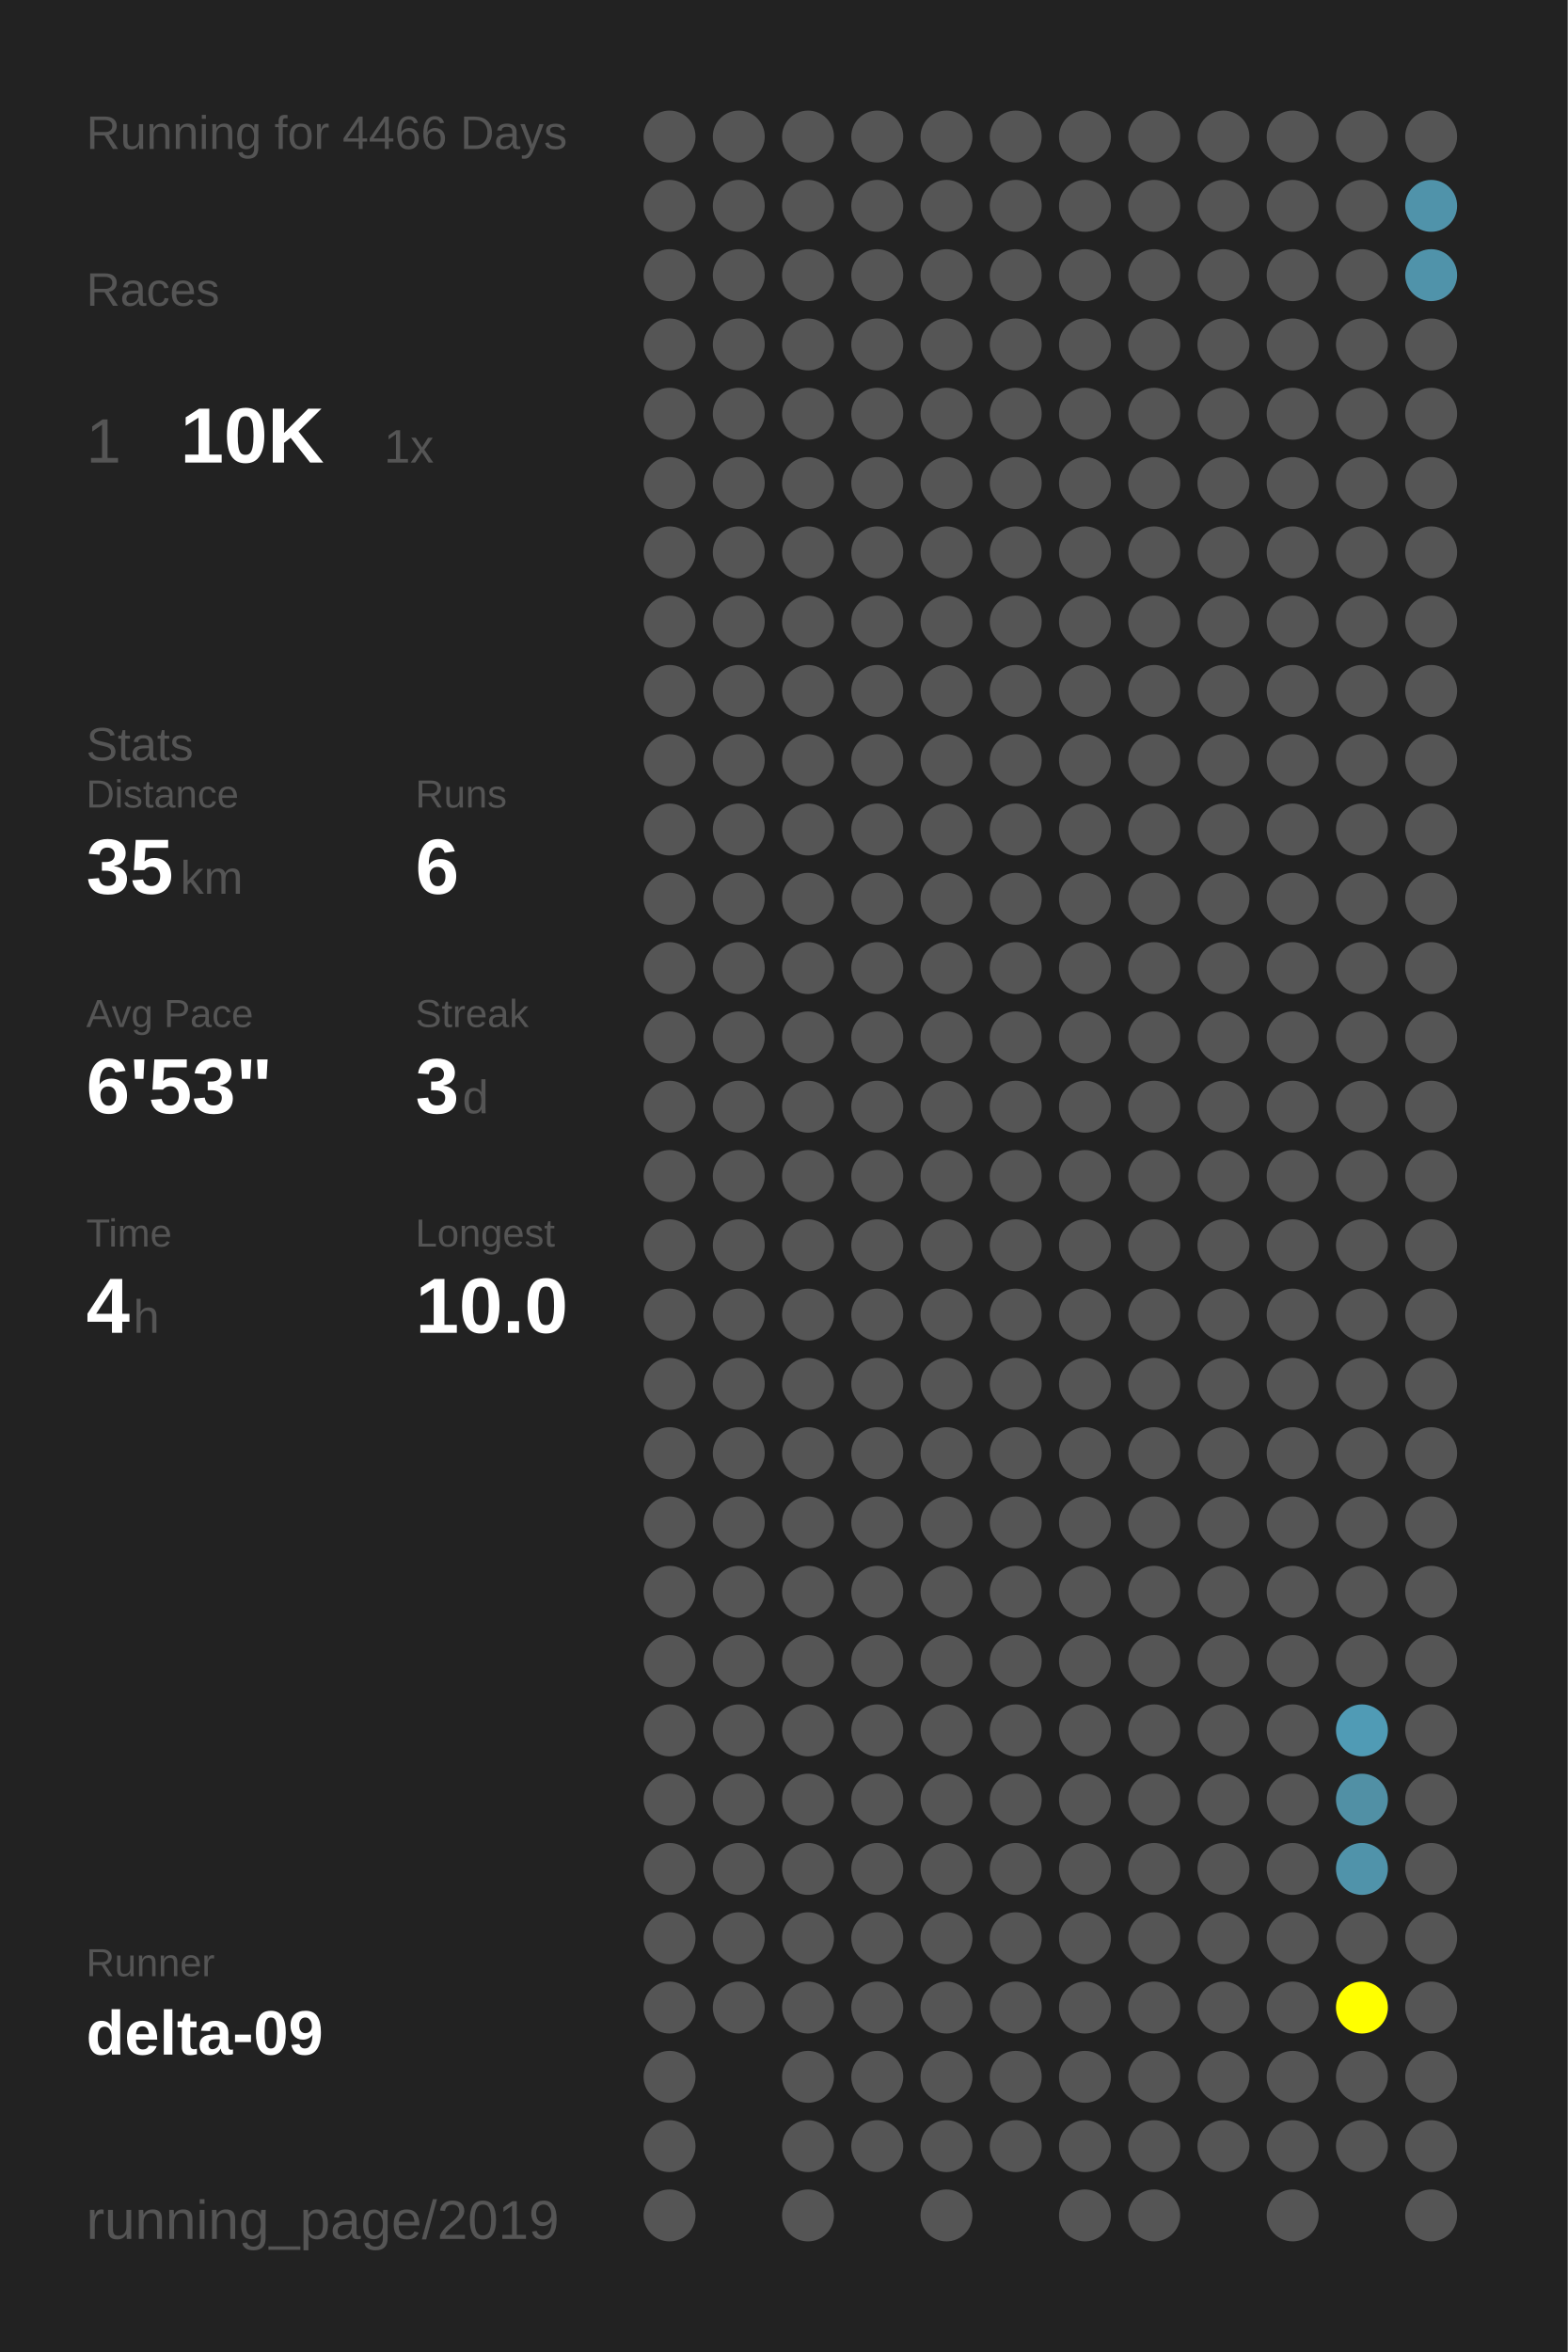
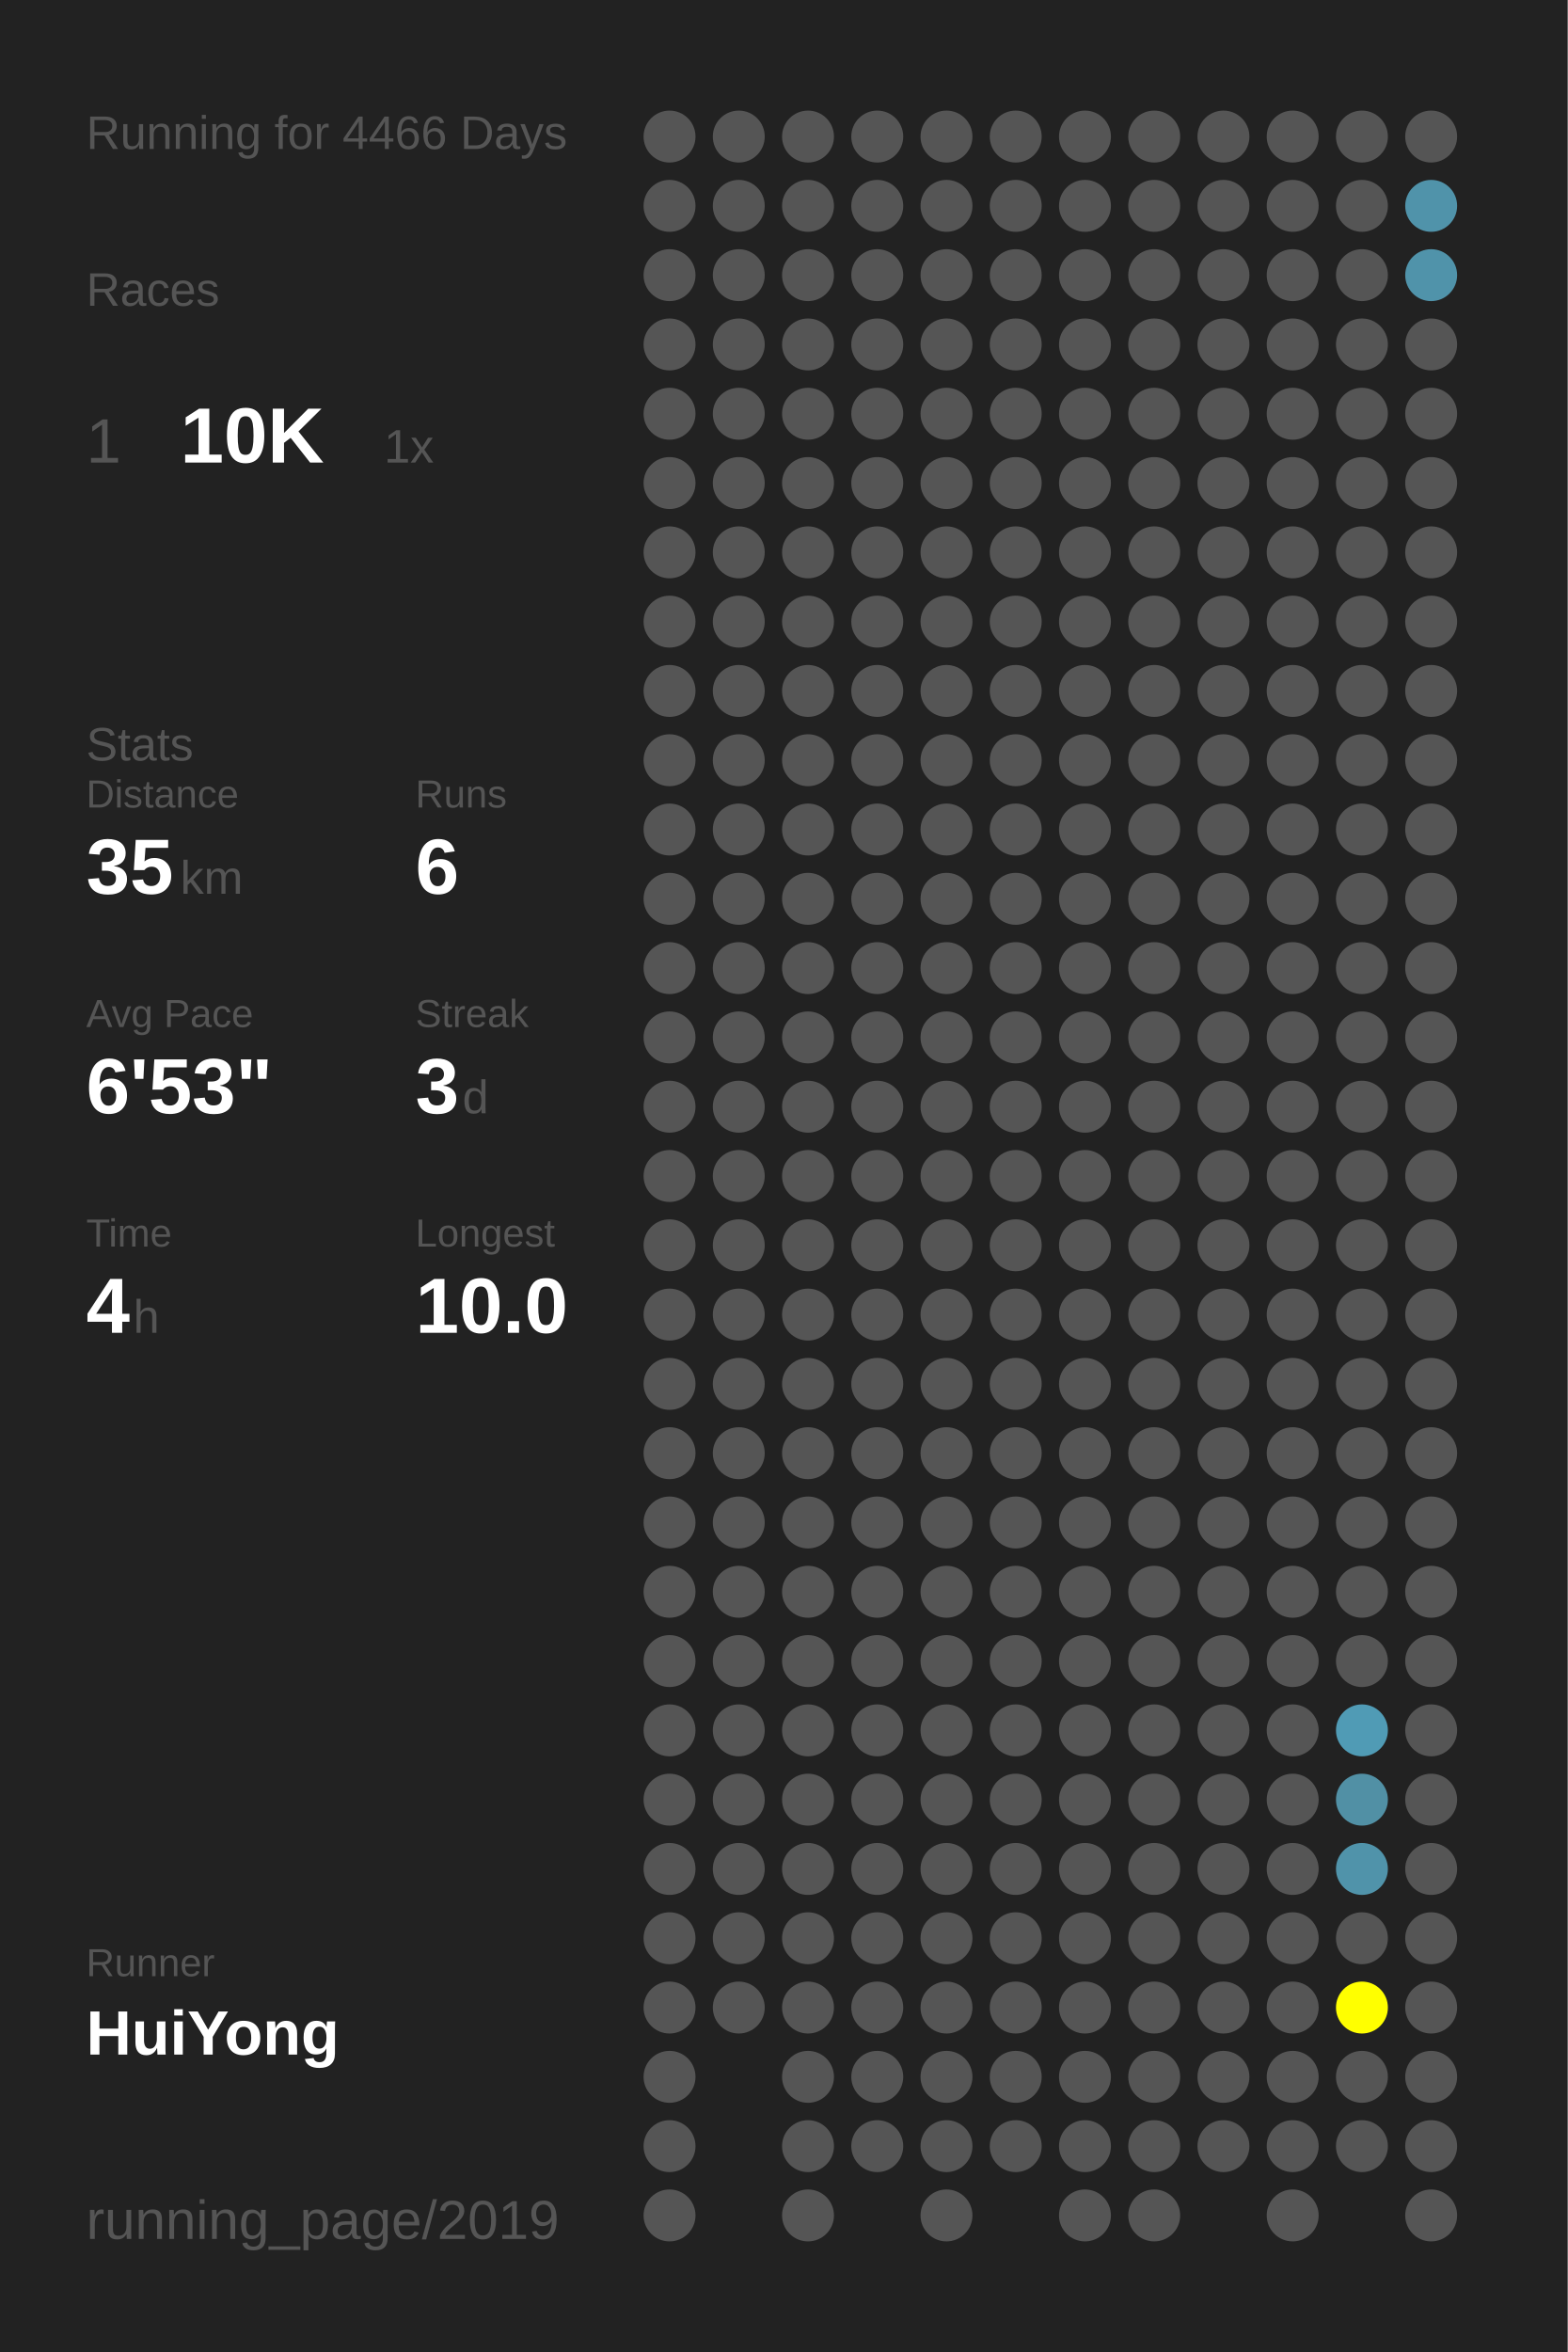
<svg xmlns="http://www.w3.org/2000/svg" baseProfile="full" height="300mm" version="1.1" viewBox="0,0,200,300" width="200mm">
  <defs />
  <rect fill="#222222" height="300" width="200" x="0" y="0" />
  <text fill="#555555" style="font-size:6px; font-family:Arial;" x="11" y="19">Running for 4466 Days</text>
  <text fill="#555555" style="font-size:6px; font-family:Arial;" x="11" y="39">Races</text>
  <text fill="#555555" style="font-size:8px; font-family:Arial;" x="11" y="59">1</text>
  <text fill="#FFFFFF" style="font-size:10px; font-family:Arial; font-weight:bold;" x="23" y="59">10K</text>
  <text fill="#555555" style="font-size:6px; font-family:Arial;" x="49" y="59">1x</text>
  <text fill="#555555" style="font-size:6px; font-family:Arial;" x="11" y="97">Stats</text>
  <text fill="#555555" style="font-size:5px; font-family:Arial;" x="11" y="103">Distance</text>
  <text fill="#FFFFFF" style="font-size:10px; font-family:Arial; font-weight:bold;" x="11" y="114">35</text>
  <text fill="#555555" style="font-size:6px; font-family:Arial;" x="23" y="114">km</text>
  <text fill="#555555" style="font-size:5px; font-family:Arial;" x="53" y="103">Runs</text>
  <text fill="#FFFFFF" style="font-size:10px; font-family:Arial; font-weight:bold;" x="53" y="114">6</text>
  <text fill="#555555" style="font-size:5px; font-family:Arial;" x="11" y="131">Avg Pace</text>
  <text fill="#FFFFFF" style="font-size:10px; font-family:Arial; font-weight:bold;" x="11" y="142">6'53"</text>
  <text fill="#555555" style="font-size:5px; font-family:Arial;" x="53" y="131">Streak</text>
  <text fill="#FFFFFF" style="font-size:10px; font-family:Arial; font-weight:bold;" x="53" y="142">3</text>
  <text fill="#555555" style="font-size:6px; font-family:Arial;" x="59" y="142">d</text>
  <text fill="#555555" style="font-size:5px; font-family:Arial;" x="11" y="159">Time</text>
  <text fill="#FFFFFF" style="font-size:10px; font-family:Arial; font-weight:bold;" x="11" y="170">4</text>
  <text fill="#555555" style="font-size:6px; font-family:Arial;" x="17" y="170">h</text>
  <text fill="#555555" style="font-size:5px; font-family:Arial;" x="53" y="159">Longest</text>
  <text fill="#FFFFFF" style="font-size:10px; font-family:Arial; font-weight:bold;" x="53" y="170">10.0</text>
  <text fill="#555555" style="font-size:5px; font-family:Arial;" x="11" y="252.065">Runner</text>
-   <text fill="#FFFFFF" style="font-size:8px; font-family:Arial; font-weight:bold;" x="11" y="262.065">delta-09</text>
+   <text fill="#FFFFFF" style="font-size:8px; font-family:Arial; font-weight:bold;" x="11" y="262.065">HuiYong</text>
  <text fill="#555555" style="font-size:7px; font-family:Arial;" x="11" y="285.581">running_page/2019</text>
  <circle cx="85.417" cy="17.419" fill="#555555" r="3.312" />
  <circle cx="85.417" cy="26.258" fill="#555555" r="3.312" />
  <circle cx="85.417" cy="35.097" fill="#555555" r="3.312" />
  <circle cx="85.417" cy="43.935" fill="#555555" r="3.312" />
  <circle cx="85.417" cy="52.774" fill="#555555" r="3.312" />
  <circle cx="85.417" cy="61.613" fill="#555555" r="3.312" />
  <circle cx="85.417" cy="70.452" fill="#555555" r="3.312" />
  <circle cx="85.417" cy="79.29" fill="#555555" r="3.312" />
  <circle cx="85.417" cy="88.129" fill="#555555" r="3.312" />
  <circle cx="85.417" cy="96.968" fill="#555555" r="3.312" />
  <circle cx="85.417" cy="105.806" fill="#555555" r="3.312" />
  <circle cx="85.417" cy="114.645" fill="#555555" r="3.312" />
  <circle cx="85.417" cy="123.484" fill="#555555" r="3.312" />
  <circle cx="85.417" cy="132.323" fill="#555555" r="3.312" />
  <circle cx="85.417" cy="141.161" fill="#555555" r="3.312" />
  <circle cx="85.417" cy="150" fill="#555555" r="3.312" />
  <circle cx="85.417" cy="158.839" fill="#555555" r="3.312" />
  <circle cx="85.417" cy="167.677" fill="#555555" r="3.312" />
  <circle cx="85.417" cy="176.516" fill="#555555" r="3.312" />
  <circle cx="85.417" cy="185.355" fill="#555555" r="3.312" />
  <circle cx="85.417" cy="194.194" fill="#555555" r="3.312" />
  <circle cx="85.417" cy="203.032" fill="#555555" r="3.312" />
  <circle cx="85.417" cy="211.871" fill="#555555" r="3.312" />
  <circle cx="85.417" cy="220.71" fill="#555555" r="3.312" />
  <circle cx="85.417" cy="229.548" fill="#555555" r="3.312" />
  <circle cx="85.417" cy="238.387" fill="#555555" r="3.312" />
  <circle cx="85.417" cy="247.226" fill="#555555" r="3.312" />
  <circle cx="85.417" cy="256.065" fill="#555555" r="3.312" />
  <circle cx="85.417" cy="264.903" fill="#555555" r="3.312" />
  <circle cx="85.417" cy="273.742" fill="#555555" r="3.312" />
  <circle cx="85.417" cy="282.581" fill="#555555" r="3.312" />
  <circle cx="94.25" cy="17.419" fill="#555555" r="3.312" />
  <circle cx="94.25" cy="26.258" fill="#555555" r="3.312" />
  <circle cx="94.25" cy="35.097" fill="#555555" r="3.312" />
  <circle cx="94.25" cy="43.935" fill="#555555" r="3.312" />
  <circle cx="94.25" cy="52.774" fill="#555555" r="3.312" />
  <circle cx="94.25" cy="61.613" fill="#555555" r="3.312" />
  <circle cx="94.25" cy="70.452" fill="#555555" r="3.312" />
  <circle cx="94.25" cy="79.29" fill="#555555" r="3.312" />
  <circle cx="94.25" cy="88.129" fill="#555555" r="3.312" />
  <circle cx="94.25" cy="96.968" fill="#555555" r="3.312" />
  <circle cx="94.25" cy="105.806" fill="#555555" r="3.312" />
  <circle cx="94.25" cy="114.645" fill="#555555" r="3.312" />
  <circle cx="94.25" cy="123.484" fill="#555555" r="3.312" />
  <circle cx="94.25" cy="132.323" fill="#555555" r="3.312" />
  <circle cx="94.25" cy="141.161" fill="#555555" r="3.312" />
  <circle cx="94.25" cy="150" fill="#555555" r="3.312" />
  <circle cx="94.25" cy="158.839" fill="#555555" r="3.312" />
  <circle cx="94.25" cy="167.677" fill="#555555" r="3.312" />
  <circle cx="94.25" cy="176.516" fill="#555555" r="3.312" />
  <circle cx="94.25" cy="185.355" fill="#555555" r="3.312" />
  <circle cx="94.25" cy="194.194" fill="#555555" r="3.312" />
  <circle cx="94.25" cy="203.032" fill="#555555" r="3.312" />
  <circle cx="94.25" cy="211.871" fill="#555555" r="3.312" />
  <circle cx="94.25" cy="220.71" fill="#555555" r="3.312" />
  <circle cx="94.25" cy="229.548" fill="#555555" r="3.312" />
  <circle cx="94.25" cy="238.387" fill="#555555" r="3.312" />
  <circle cx="94.25" cy="247.226" fill="#555555" r="3.312" />
  <circle cx="94.25" cy="256.065" fill="#555555" r="3.312" />
  <circle cx="103.083" cy="17.419" fill="#555555" r="3.312" />
  <circle cx="103.083" cy="26.258" fill="#555555" r="3.312" />
  <circle cx="103.083" cy="35.097" fill="#555555" r="3.312" />
  <circle cx="103.083" cy="43.935" fill="#555555" r="3.312" />
  <circle cx="103.083" cy="52.774" fill="#555555" r="3.312" />
  <circle cx="103.083" cy="61.613" fill="#555555" r="3.312" />
  <circle cx="103.083" cy="70.452" fill="#555555" r="3.312" />
  <circle cx="103.083" cy="79.29" fill="#555555" r="3.312" />
  <circle cx="103.083" cy="88.129" fill="#555555" r="3.312" />
  <circle cx="103.083" cy="96.968" fill="#555555" r="3.312" />
  <circle cx="103.083" cy="105.806" fill="#555555" r="3.312" />
  <circle cx="103.083" cy="114.645" fill="#555555" r="3.312" />
  <circle cx="103.083" cy="123.484" fill="#555555" r="3.312" />
  <circle cx="103.083" cy="132.323" fill="#555555" r="3.312" />
  <circle cx="103.083" cy="141.161" fill="#555555" r="3.312" />
  <circle cx="103.083" cy="150" fill="#555555" r="3.312" />
  <circle cx="103.083" cy="158.839" fill="#555555" r="3.312" />
  <circle cx="103.083" cy="167.677" fill="#555555" r="3.312" />
  <circle cx="103.083" cy="176.516" fill="#555555" r="3.312" />
  <circle cx="103.083" cy="185.355" fill="#555555" r="3.312" />
  <circle cx="103.083" cy="194.194" fill="#555555" r="3.312" />
  <circle cx="103.083" cy="203.032" fill="#555555" r="3.312" />
  <circle cx="103.083" cy="211.871" fill="#555555" r="3.312" />
  <circle cx="103.083" cy="220.71" fill="#555555" r="3.312" />
  <circle cx="103.083" cy="229.548" fill="#555555" r="3.312" />
  <circle cx="103.083" cy="238.387" fill="#555555" r="3.312" />
  <circle cx="103.083" cy="247.226" fill="#555555" r="3.312" />
  <circle cx="103.083" cy="256.065" fill="#555555" r="3.312" />
  <circle cx="103.083" cy="264.903" fill="#555555" r="3.312" />
  <circle cx="103.083" cy="273.742" fill="#555555" r="3.312" />
  <circle cx="103.083" cy="282.581" fill="#555555" r="3.312" />
  <circle cx="111.917" cy="17.419" fill="#555555" r="3.312" />
  <circle cx="111.917" cy="26.258" fill="#555555" r="3.312" />
  <circle cx="111.917" cy="35.097" fill="#555555" r="3.312" />
  <circle cx="111.917" cy="43.935" fill="#555555" r="3.312" />
  <circle cx="111.917" cy="52.774" fill="#555555" r="3.312" />
  <circle cx="111.917" cy="61.613" fill="#555555" r="3.312" />
  <circle cx="111.917" cy="70.452" fill="#555555" r="3.312" />
  <circle cx="111.917" cy="79.29" fill="#555555" r="3.312" />
  <circle cx="111.917" cy="88.129" fill="#555555" r="3.312" />
  <circle cx="111.917" cy="96.968" fill="#555555" r="3.312" />
  <circle cx="111.917" cy="105.806" fill="#555555" r="3.312" />
  <circle cx="111.917" cy="114.645" fill="#555555" r="3.312" />
  <circle cx="111.917" cy="123.484" fill="#555555" r="3.312" />
  <circle cx="111.917" cy="132.323" fill="#555555" r="3.312" />
  <circle cx="111.917" cy="141.161" fill="#555555" r="3.312" />
  <circle cx="111.917" cy="150" fill="#555555" r="3.312" />
  <circle cx="111.917" cy="158.839" fill="#555555" r="3.312" />
  <circle cx="111.917" cy="167.677" fill="#555555" r="3.312" />
  <circle cx="111.917" cy="176.516" fill="#555555" r="3.312" />
  <circle cx="111.917" cy="185.355" fill="#555555" r="3.312" />
  <circle cx="111.917" cy="194.194" fill="#555555" r="3.312" />
  <circle cx="111.917" cy="203.032" fill="#555555" r="3.312" />
  <circle cx="111.917" cy="211.871" fill="#555555" r="3.312" />
  <circle cx="111.917" cy="220.71" fill="#555555" r="3.312" />
  <circle cx="111.917" cy="229.548" fill="#555555" r="3.312" />
  <circle cx="111.917" cy="238.387" fill="#555555" r="3.312" />
  <circle cx="111.917" cy="247.226" fill="#555555" r="3.312" />
  <circle cx="111.917" cy="256.065" fill="#555555" r="3.312" />
  <circle cx="111.917" cy="264.903" fill="#555555" r="3.312" />
  <circle cx="111.917" cy="273.742" fill="#555555" r="3.312" />
  <circle cx="120.75" cy="17.419" fill="#555555" r="3.312" />
  <circle cx="120.75" cy="26.258" fill="#555555" r="3.312" />
  <circle cx="120.75" cy="35.097" fill="#555555" r="3.312" />
  <circle cx="120.75" cy="43.935" fill="#555555" r="3.312" />
  <circle cx="120.75" cy="52.774" fill="#555555" r="3.312" />
  <circle cx="120.75" cy="61.613" fill="#555555" r="3.312" />
  <circle cx="120.75" cy="70.452" fill="#555555" r="3.312" />
  <circle cx="120.75" cy="79.29" fill="#555555" r="3.312" />
  <circle cx="120.75" cy="88.129" fill="#555555" r="3.312" />
  <circle cx="120.75" cy="96.968" fill="#555555" r="3.312" />
  <circle cx="120.75" cy="105.806" fill="#555555" r="3.312" />
  <circle cx="120.75" cy="114.645" fill="#555555" r="3.312" />
  <circle cx="120.75" cy="123.484" fill="#555555" r="3.312" />
  <circle cx="120.75" cy="132.323" fill="#555555" r="3.312" />
  <circle cx="120.75" cy="141.161" fill="#555555" r="3.312" />
  <circle cx="120.75" cy="150" fill="#555555" r="3.312" />
  <circle cx="120.75" cy="158.839" fill="#555555" r="3.312" />
  <circle cx="120.75" cy="167.677" fill="#555555" r="3.312" />
  <circle cx="120.75" cy="176.516" fill="#555555" r="3.312" />
  <circle cx="120.75" cy="185.355" fill="#555555" r="3.312" />
  <circle cx="120.75" cy="194.194" fill="#555555" r="3.312" />
  <circle cx="120.75" cy="203.032" fill="#555555" r="3.312" />
  <circle cx="120.75" cy="211.871" fill="#555555" r="3.312" />
  <circle cx="120.75" cy="220.71" fill="#555555" r="3.312" />
  <circle cx="120.75" cy="229.548" fill="#555555" r="3.312" />
  <circle cx="120.75" cy="238.387" fill="#555555" r="3.312" />
  <circle cx="120.75" cy="247.226" fill="#555555" r="3.312" />
  <circle cx="120.75" cy="256.065" fill="#555555" r="3.312" />
  <circle cx="120.75" cy="264.903" fill="#555555" r="3.312" />
  <circle cx="120.75" cy="273.742" fill="#555555" r="3.312" />
  <circle cx="120.75" cy="282.581" fill="#555555" r="3.312" />
  <circle cx="129.583" cy="17.419" fill="#555555" r="3.312" />
  <circle cx="129.583" cy="26.258" fill="#555555" r="3.312" />
  <circle cx="129.583" cy="35.097" fill="#555555" r="3.312" />
  <circle cx="129.583" cy="43.935" fill="#555555" r="3.312" />
  <circle cx="129.583" cy="52.774" fill="#555555" r="3.312" />
  <circle cx="129.583" cy="61.613" fill="#555555" r="3.312" />
  <circle cx="129.583" cy="70.452" fill="#555555" r="3.312" />
  <circle cx="129.583" cy="79.29" fill="#555555" r="3.312" />
  <circle cx="129.583" cy="88.129" fill="#555555" r="3.312" />
  <circle cx="129.583" cy="96.968" fill="#555555" r="3.312" />
  <circle cx="129.583" cy="105.806" fill="#555555" r="3.312" />
  <circle cx="129.583" cy="114.645" fill="#555555" r="3.312" />
  <circle cx="129.583" cy="123.484" fill="#555555" r="3.312" />
  <circle cx="129.583" cy="132.323" fill="#555555" r="3.312" />
  <circle cx="129.583" cy="141.161" fill="#555555" r="3.312" />
  <circle cx="129.583" cy="150" fill="#555555" r="3.312" />
  <circle cx="129.583" cy="158.839" fill="#555555" r="3.312" />
  <circle cx="129.583" cy="167.677" fill="#555555" r="3.312" />
  <circle cx="129.583" cy="176.516" fill="#555555" r="3.312" />
  <circle cx="129.583" cy="185.355" fill="#555555" r="3.312" />
  <circle cx="129.583" cy="194.194" fill="#555555" r="3.312" />
  <circle cx="129.583" cy="203.032" fill="#555555" r="3.312" />
  <circle cx="129.583" cy="211.871" fill="#555555" r="3.312" />
  <circle cx="129.583" cy="220.71" fill="#555555" r="3.312" />
  <circle cx="129.583" cy="229.548" fill="#555555" r="3.312" />
  <circle cx="129.583" cy="238.387" fill="#555555" r="3.312" />
  <circle cx="129.583" cy="247.226" fill="#555555" r="3.312" />
  <circle cx="129.583" cy="256.065" fill="#555555" r="3.312" />
  <circle cx="129.583" cy="264.903" fill="#555555" r="3.312" />
  <circle cx="129.583" cy="273.742" fill="#555555" r="3.312" />
  <circle cx="138.417" cy="17.419" fill="#555555" r="3.312" />
  <circle cx="138.417" cy="26.258" fill="#555555" r="3.312" />
  <circle cx="138.417" cy="35.097" fill="#555555" r="3.312" />
  <circle cx="138.417" cy="43.935" fill="#555555" r="3.312" />
  <circle cx="138.417" cy="52.774" fill="#555555" r="3.312" />
  <circle cx="138.417" cy="61.613" fill="#555555" r="3.312" />
  <circle cx="138.417" cy="70.452" fill="#555555" r="3.312" />
  <circle cx="138.417" cy="79.29" fill="#555555" r="3.312" />
  <circle cx="138.417" cy="88.129" fill="#555555" r="3.312" />
  <circle cx="138.417" cy="96.968" fill="#555555" r="3.312" />
  <circle cx="138.417" cy="105.806" fill="#555555" r="3.312" />
  <circle cx="138.417" cy="114.645" fill="#555555" r="3.312" />
  <circle cx="138.417" cy="123.484" fill="#555555" r="3.312" />
  <circle cx="138.417" cy="132.323" fill="#555555" r="3.312" />
  <circle cx="138.417" cy="141.161" fill="#555555" r="3.312" />
  <circle cx="138.417" cy="150" fill="#555555" r="3.312" />
  <circle cx="138.417" cy="158.839" fill="#555555" r="3.312" />
  <circle cx="138.417" cy="167.677" fill="#555555" r="3.312" />
  <circle cx="138.417" cy="176.516" fill="#555555" r="3.312" />
  <circle cx="138.417" cy="185.355" fill="#555555" r="3.312" />
  <circle cx="138.417" cy="194.194" fill="#555555" r="3.312" />
  <circle cx="138.417" cy="203.032" fill="#555555" r="3.312" />
  <circle cx="138.417" cy="211.871" fill="#555555" r="3.312" />
  <circle cx="138.417" cy="220.71" fill="#555555" r="3.312" />
  <circle cx="138.417" cy="229.548" fill="#555555" r="3.312" />
  <circle cx="138.417" cy="238.387" fill="#555555" r="3.312" />
  <circle cx="138.417" cy="247.226" fill="#555555" r="3.312" />
  <circle cx="138.417" cy="256.065" fill="#555555" r="3.312" />
  <circle cx="138.417" cy="264.903" fill="#555555" r="3.312" />
  <circle cx="138.417" cy="273.742" fill="#555555" r="3.312" />
  <circle cx="138.417" cy="282.581" fill="#555555" r="3.312" />
  <circle cx="147.25" cy="17.419" fill="#555555" r="3.312" />
  <circle cx="147.25" cy="26.258" fill="#555555" r="3.312" />
  <circle cx="147.25" cy="35.097" fill="#555555" r="3.312" />
  <circle cx="147.25" cy="43.935" fill="#555555" r="3.312" />
  <circle cx="147.25" cy="52.774" fill="#555555" r="3.312" />
  <circle cx="147.25" cy="61.613" fill="#555555" r="3.312" />
  <circle cx="147.25" cy="70.452" fill="#555555" r="3.312" />
  <circle cx="147.25" cy="79.29" fill="#555555" r="3.312" />
  <circle cx="147.25" cy="88.129" fill="#555555" r="3.312" />
  <circle cx="147.25" cy="96.968" fill="#555555" r="3.312" />
  <circle cx="147.25" cy="105.806" fill="#555555" r="3.312" />
  <circle cx="147.25" cy="114.645" fill="#555555" r="3.312" />
  <circle cx="147.25" cy="123.484" fill="#555555" r="3.312" />
  <circle cx="147.25" cy="132.323" fill="#555555" r="3.312" />
  <circle cx="147.25" cy="141.161" fill="#555555" r="3.312" />
  <circle cx="147.25" cy="150" fill="#555555" r="3.312" />
  <circle cx="147.25" cy="158.839" fill="#555555" r="3.312" />
  <circle cx="147.25" cy="167.677" fill="#555555" r="3.312" />
  <circle cx="147.25" cy="176.516" fill="#555555" r="3.312" />
  <circle cx="147.25" cy="185.355" fill="#555555" r="3.312" />
  <circle cx="147.25" cy="194.194" fill="#555555" r="3.312" />
  <circle cx="147.25" cy="203.032" fill="#555555" r="3.312" />
  <circle cx="147.25" cy="211.871" fill="#555555" r="3.312" />
  <circle cx="147.25" cy="220.71" fill="#555555" r="3.312" />
  <circle cx="147.25" cy="229.548" fill="#555555" r="3.312" />
  <circle cx="147.25" cy="238.387" fill="#555555" r="3.312" />
  <circle cx="147.25" cy="247.226" fill="#555555" r="3.312" />
  <circle cx="147.25" cy="256.065" fill="#555555" r="3.312" />
  <circle cx="147.25" cy="264.903" fill="#555555" r="3.312" />
  <circle cx="147.25" cy="273.742" fill="#555555" r="3.312" />
  <circle cx="147.25" cy="282.581" fill="#555555" r="3.312" />
  <circle cx="156.083" cy="17.419" fill="#555555" r="3.312" />
  <circle cx="156.083" cy="26.258" fill="#555555" r="3.312" />
  <circle cx="156.083" cy="35.097" fill="#555555" r="3.312" />
  <circle cx="156.083" cy="43.935" fill="#555555" r="3.312" />
  <circle cx="156.083" cy="52.774" fill="#555555" r="3.312" />
  <circle cx="156.083" cy="61.613" fill="#555555" r="3.312" />
  <circle cx="156.083" cy="70.452" fill="#555555" r="3.312" />
  <circle cx="156.083" cy="79.29" fill="#555555" r="3.312" />
  <circle cx="156.083" cy="88.129" fill="#555555" r="3.312" />
  <circle cx="156.083" cy="96.968" fill="#555555" r="3.312" />
  <circle cx="156.083" cy="105.806" fill="#555555" r="3.312" />
  <circle cx="156.083" cy="114.645" fill="#555555" r="3.312" />
  <circle cx="156.083" cy="123.484" fill="#555555" r="3.312" />
  <circle cx="156.083" cy="132.323" fill="#555555" r="3.312" />
  <circle cx="156.083" cy="141.161" fill="#555555" r="3.312" />
  <circle cx="156.083" cy="150" fill="#555555" r="3.312" />
  <circle cx="156.083" cy="158.839" fill="#555555" r="3.312" />
  <circle cx="156.083" cy="167.677" fill="#555555" r="3.312" />
  <circle cx="156.083" cy="176.516" fill="#555555" r="3.312" />
  <circle cx="156.083" cy="185.355" fill="#555555" r="3.312" />
  <circle cx="156.083" cy="194.194" fill="#555555" r="3.312" />
  <circle cx="156.083" cy="203.032" fill="#555555" r="3.312" />
  <circle cx="156.083" cy="211.871" fill="#555555" r="3.312" />
  <circle cx="156.083" cy="220.71" fill="#555555" r="3.312" />
  <circle cx="156.083" cy="229.548" fill="#555555" r="3.312" />
  <circle cx="156.083" cy="238.387" fill="#555555" r="3.312" />
  <circle cx="156.083" cy="247.226" fill="#555555" r="3.312" />
  <circle cx="156.083" cy="256.065" fill="#555555" r="3.312" />
  <circle cx="156.083" cy="264.903" fill="#555555" r="3.312" />
  <circle cx="156.083" cy="273.742" fill="#555555" r="3.312" />
  <circle cx="164.917" cy="17.419" fill="#555555" r="3.312" />
  <circle cx="164.917" cy="26.258" fill="#555555" r="3.312" />
  <circle cx="164.917" cy="35.097" fill="#555555" r="3.312" />
  <circle cx="164.917" cy="43.935" fill="#555555" r="3.312" />
  <circle cx="164.917" cy="52.774" fill="#555555" r="3.312" />
  <circle cx="164.917" cy="61.613" fill="#555555" r="3.312" />
  <circle cx="164.917" cy="70.452" fill="#555555" r="3.312" />
  <circle cx="164.917" cy="79.29" fill="#555555" r="3.312" />
  <circle cx="164.917" cy="88.129" fill="#555555" r="3.312" />
  <circle cx="164.917" cy="96.968" fill="#555555" r="3.312" />
  <circle cx="164.917" cy="105.806" fill="#555555" r="3.312" />
  <circle cx="164.917" cy="114.645" fill="#555555" r="3.312" />
  <circle cx="164.917" cy="123.484" fill="#555555" r="3.312" />
  <circle cx="164.917" cy="132.323" fill="#555555" r="3.312" />
  <circle cx="164.917" cy="141.161" fill="#555555" r="3.312" />
  <circle cx="164.917" cy="150" fill="#555555" r="3.312" />
  <circle cx="164.917" cy="158.839" fill="#555555" r="3.312" />
  <circle cx="164.917" cy="167.677" fill="#555555" r="3.312" />
  <circle cx="164.917" cy="176.516" fill="#555555" r="3.312" />
  <circle cx="164.917" cy="185.355" fill="#555555" r="3.312" />
  <circle cx="164.917" cy="194.194" fill="#555555" r="3.312" />
  <circle cx="164.917" cy="203.032" fill="#555555" r="3.312" />
  <circle cx="164.917" cy="211.871" fill="#555555" r="3.312" />
  <circle cx="164.917" cy="220.71" fill="#555555" r="3.312" />
  <circle cx="164.917" cy="229.548" fill="#555555" r="3.312" />
  <circle cx="164.917" cy="238.387" fill="#555555" r="3.312" />
  <circle cx="164.917" cy="247.226" fill="#555555" r="3.312" />
  <circle cx="164.917" cy="256.065" fill="#555555" r="3.312" />
  <circle cx="164.917" cy="264.903" fill="#555555" r="3.312" />
  <circle cx="164.917" cy="273.742" fill="#555555" r="3.312" />
  <circle cx="164.917" cy="282.581" fill="#555555" r="3.312" />
  <circle cx="173.75" cy="17.419" fill="#555555" r="3.312" />
  <circle cx="173.75" cy="26.258" fill="#555555" r="3.312" />
  <circle cx="173.75" cy="35.097" fill="#555555" r="3.312" />
  <circle cx="173.75" cy="43.935" fill="#555555" r="3.312" />
  <circle cx="173.75" cy="52.774" fill="#555555" r="3.312" />
  <circle cx="173.75" cy="61.613" fill="#555555" r="3.312" />
  <circle cx="173.75" cy="70.452" fill="#555555" r="3.312" />
  <circle cx="173.75" cy="79.29" fill="#555555" r="3.312" />
  <circle cx="173.75" cy="88.129" fill="#555555" r="3.312" />
  <circle cx="173.75" cy="96.968" fill="#555555" r="3.312" />
  <circle cx="173.75" cy="105.806" fill="#555555" r="3.312" />
  <circle cx="173.75" cy="114.645" fill="#555555" r="3.312" />
  <circle cx="173.75" cy="123.484" fill="#555555" r="3.312" />
  <circle cx="173.75" cy="132.323" fill="#555555" r="3.312" />
  <circle cx="173.75" cy="141.161" fill="#555555" r="3.312" />
  <circle cx="173.75" cy="150" fill="#555555" r="3.312" />
  <circle cx="173.75" cy="158.839" fill="#555555" r="3.312" />
  <circle cx="173.75" cy="167.677" fill="#555555" r="3.312" />
  <circle cx="173.75" cy="176.516" fill="#555555" r="3.312" />
  <circle cx="173.75" cy="185.355" fill="#555555" r="3.312" />
  <circle cx="173.75" cy="194.194" fill="#555555" r="3.312" />
  <circle cx="173.75" cy="203.032" fill="#555555" r="3.312" />
  <circle cx="173.75" cy="211.871" fill="#555555" r="3.312" />
  <circle cx="173.75" cy="220.71" fill="#509bb5" r="3.312" />
  <circle cx="173.75" cy="229.548" fill="#5190a5" r="3.312" />
  <circle cx="173.75" cy="238.387" fill="#5093aa" r="3.312" />
  <circle cx="173.75" cy="247.226" fill="#555555" r="3.312" />
  <circle cx="173.75" cy="256.065" fill="#FFFF00" r="3.312" />
  <circle cx="173.75" cy="264.903" fill="#555555" r="3.312" />
  <circle cx="173.75" cy="273.742" fill="#555555" r="3.312" />
  <circle cx="182.583" cy="17.419" fill="#555555" r="3.312" />
  <circle cx="182.583" cy="26.258" fill="#5093aa" r="3.312" />
  <circle cx="182.583" cy="35.097" fill="#5093aa" r="3.312" />
  <circle cx="182.583" cy="43.935" fill="#555555" r="3.312" />
  <circle cx="182.583" cy="52.774" fill="#555555" r="3.312" />
  <circle cx="182.583" cy="61.613" fill="#555555" r="3.312" />
  <circle cx="182.583" cy="70.452" fill="#555555" r="3.312" />
  <circle cx="182.583" cy="79.29" fill="#555555" r="3.312" />
  <circle cx="182.583" cy="88.129" fill="#555555" r="3.312" />
  <circle cx="182.583" cy="96.968" fill="#555555" r="3.312" />
  <circle cx="182.583" cy="105.806" fill="#555555" r="3.312" />
  <circle cx="182.583" cy="114.645" fill="#555555" r="3.312" />
  <circle cx="182.583" cy="123.484" fill="#555555" r="3.312" />
  <circle cx="182.583" cy="132.323" fill="#555555" r="3.312" />
  <circle cx="182.583" cy="141.161" fill="#555555" r="3.312" />
  <circle cx="182.583" cy="150" fill="#555555" r="3.312" />
  <circle cx="182.583" cy="158.839" fill="#555555" r="3.312" />
  <circle cx="182.583" cy="167.677" fill="#555555" r="3.312" />
  <circle cx="182.583" cy="176.516" fill="#555555" r="3.312" />
  <circle cx="182.583" cy="185.355" fill="#555555" r="3.312" />
  <circle cx="182.583" cy="194.194" fill="#555555" r="3.312" />
  <circle cx="182.583" cy="203.032" fill="#555555" r="3.312" />
  <circle cx="182.583" cy="211.871" fill="#555555" r="3.312" />
  <circle cx="182.583" cy="220.71" fill="#555555" r="3.312" />
  <circle cx="182.583" cy="229.548" fill="#555555" r="3.312" />
  <circle cx="182.583" cy="238.387" fill="#555555" r="3.312" />
  <circle cx="182.583" cy="247.226" fill="#555555" r="3.312" />
  <circle cx="182.583" cy="256.065" fill="#555555" r="3.312" />
  <circle cx="182.583" cy="264.903" fill="#555555" r="3.312" />
  <circle cx="182.583" cy="273.742" fill="#555555" r="3.312" />
  <circle cx="182.583" cy="282.581" fill="#555555" r="3.312" />
</svg>
